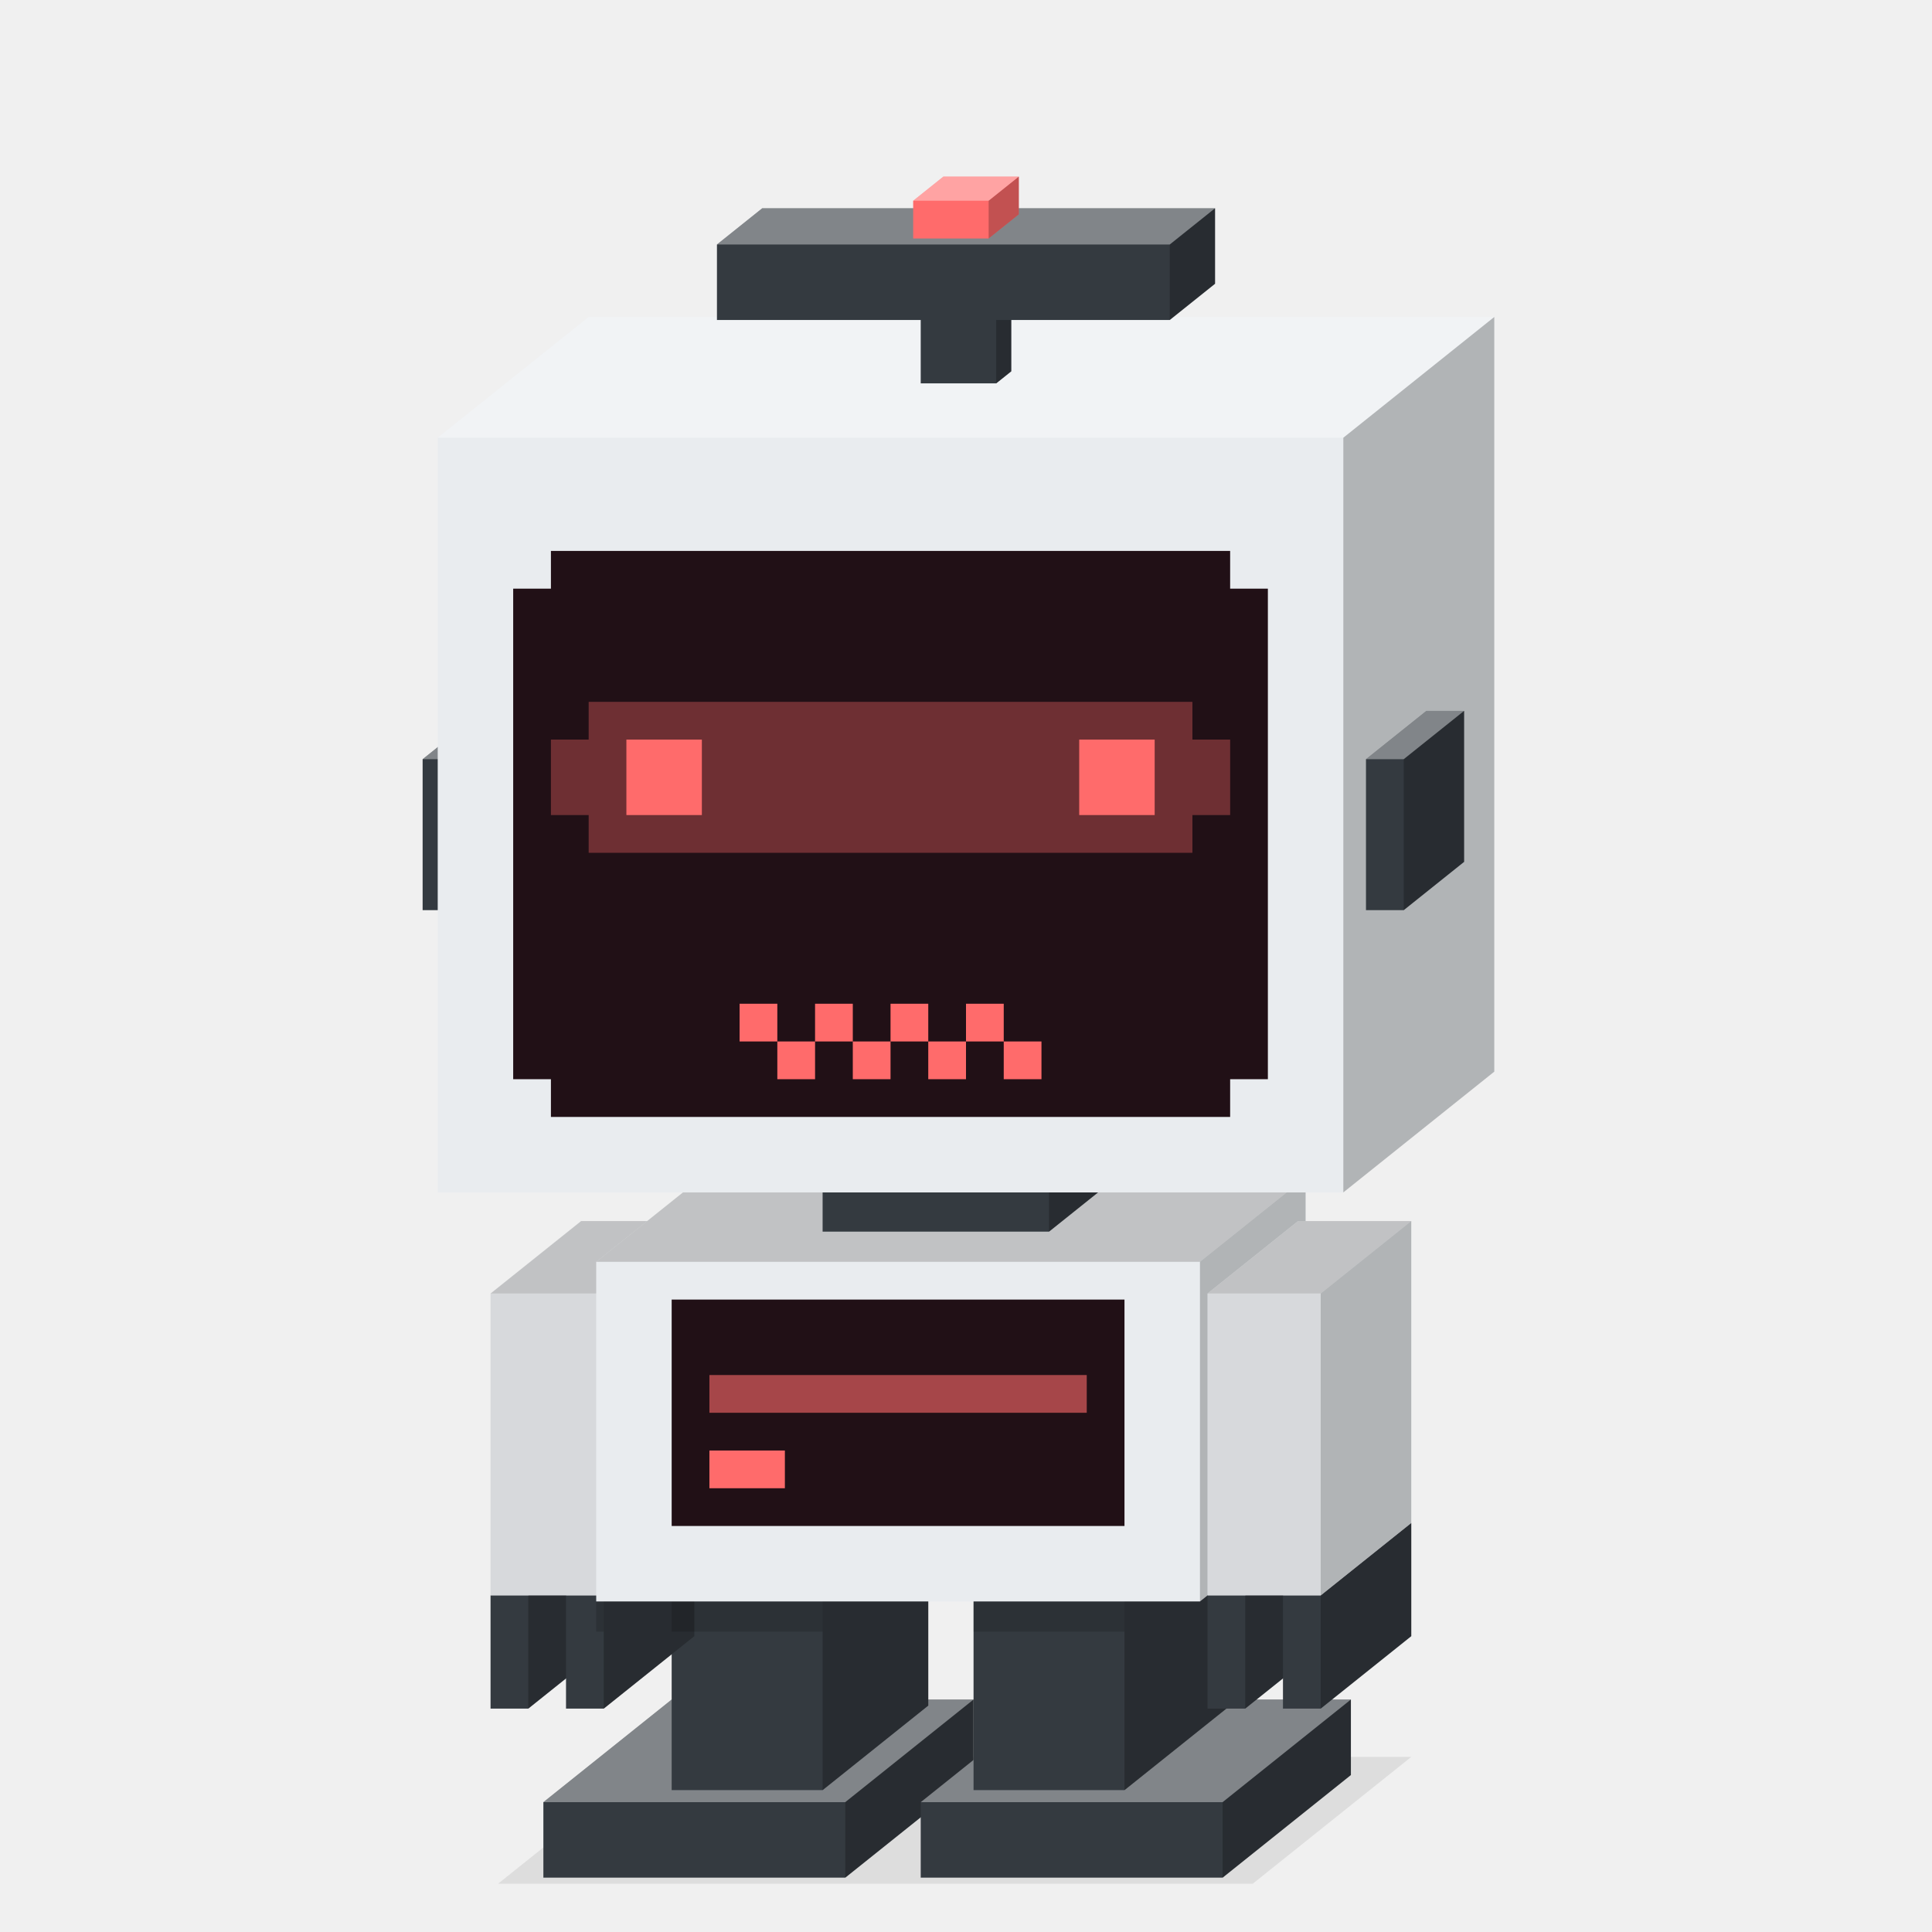
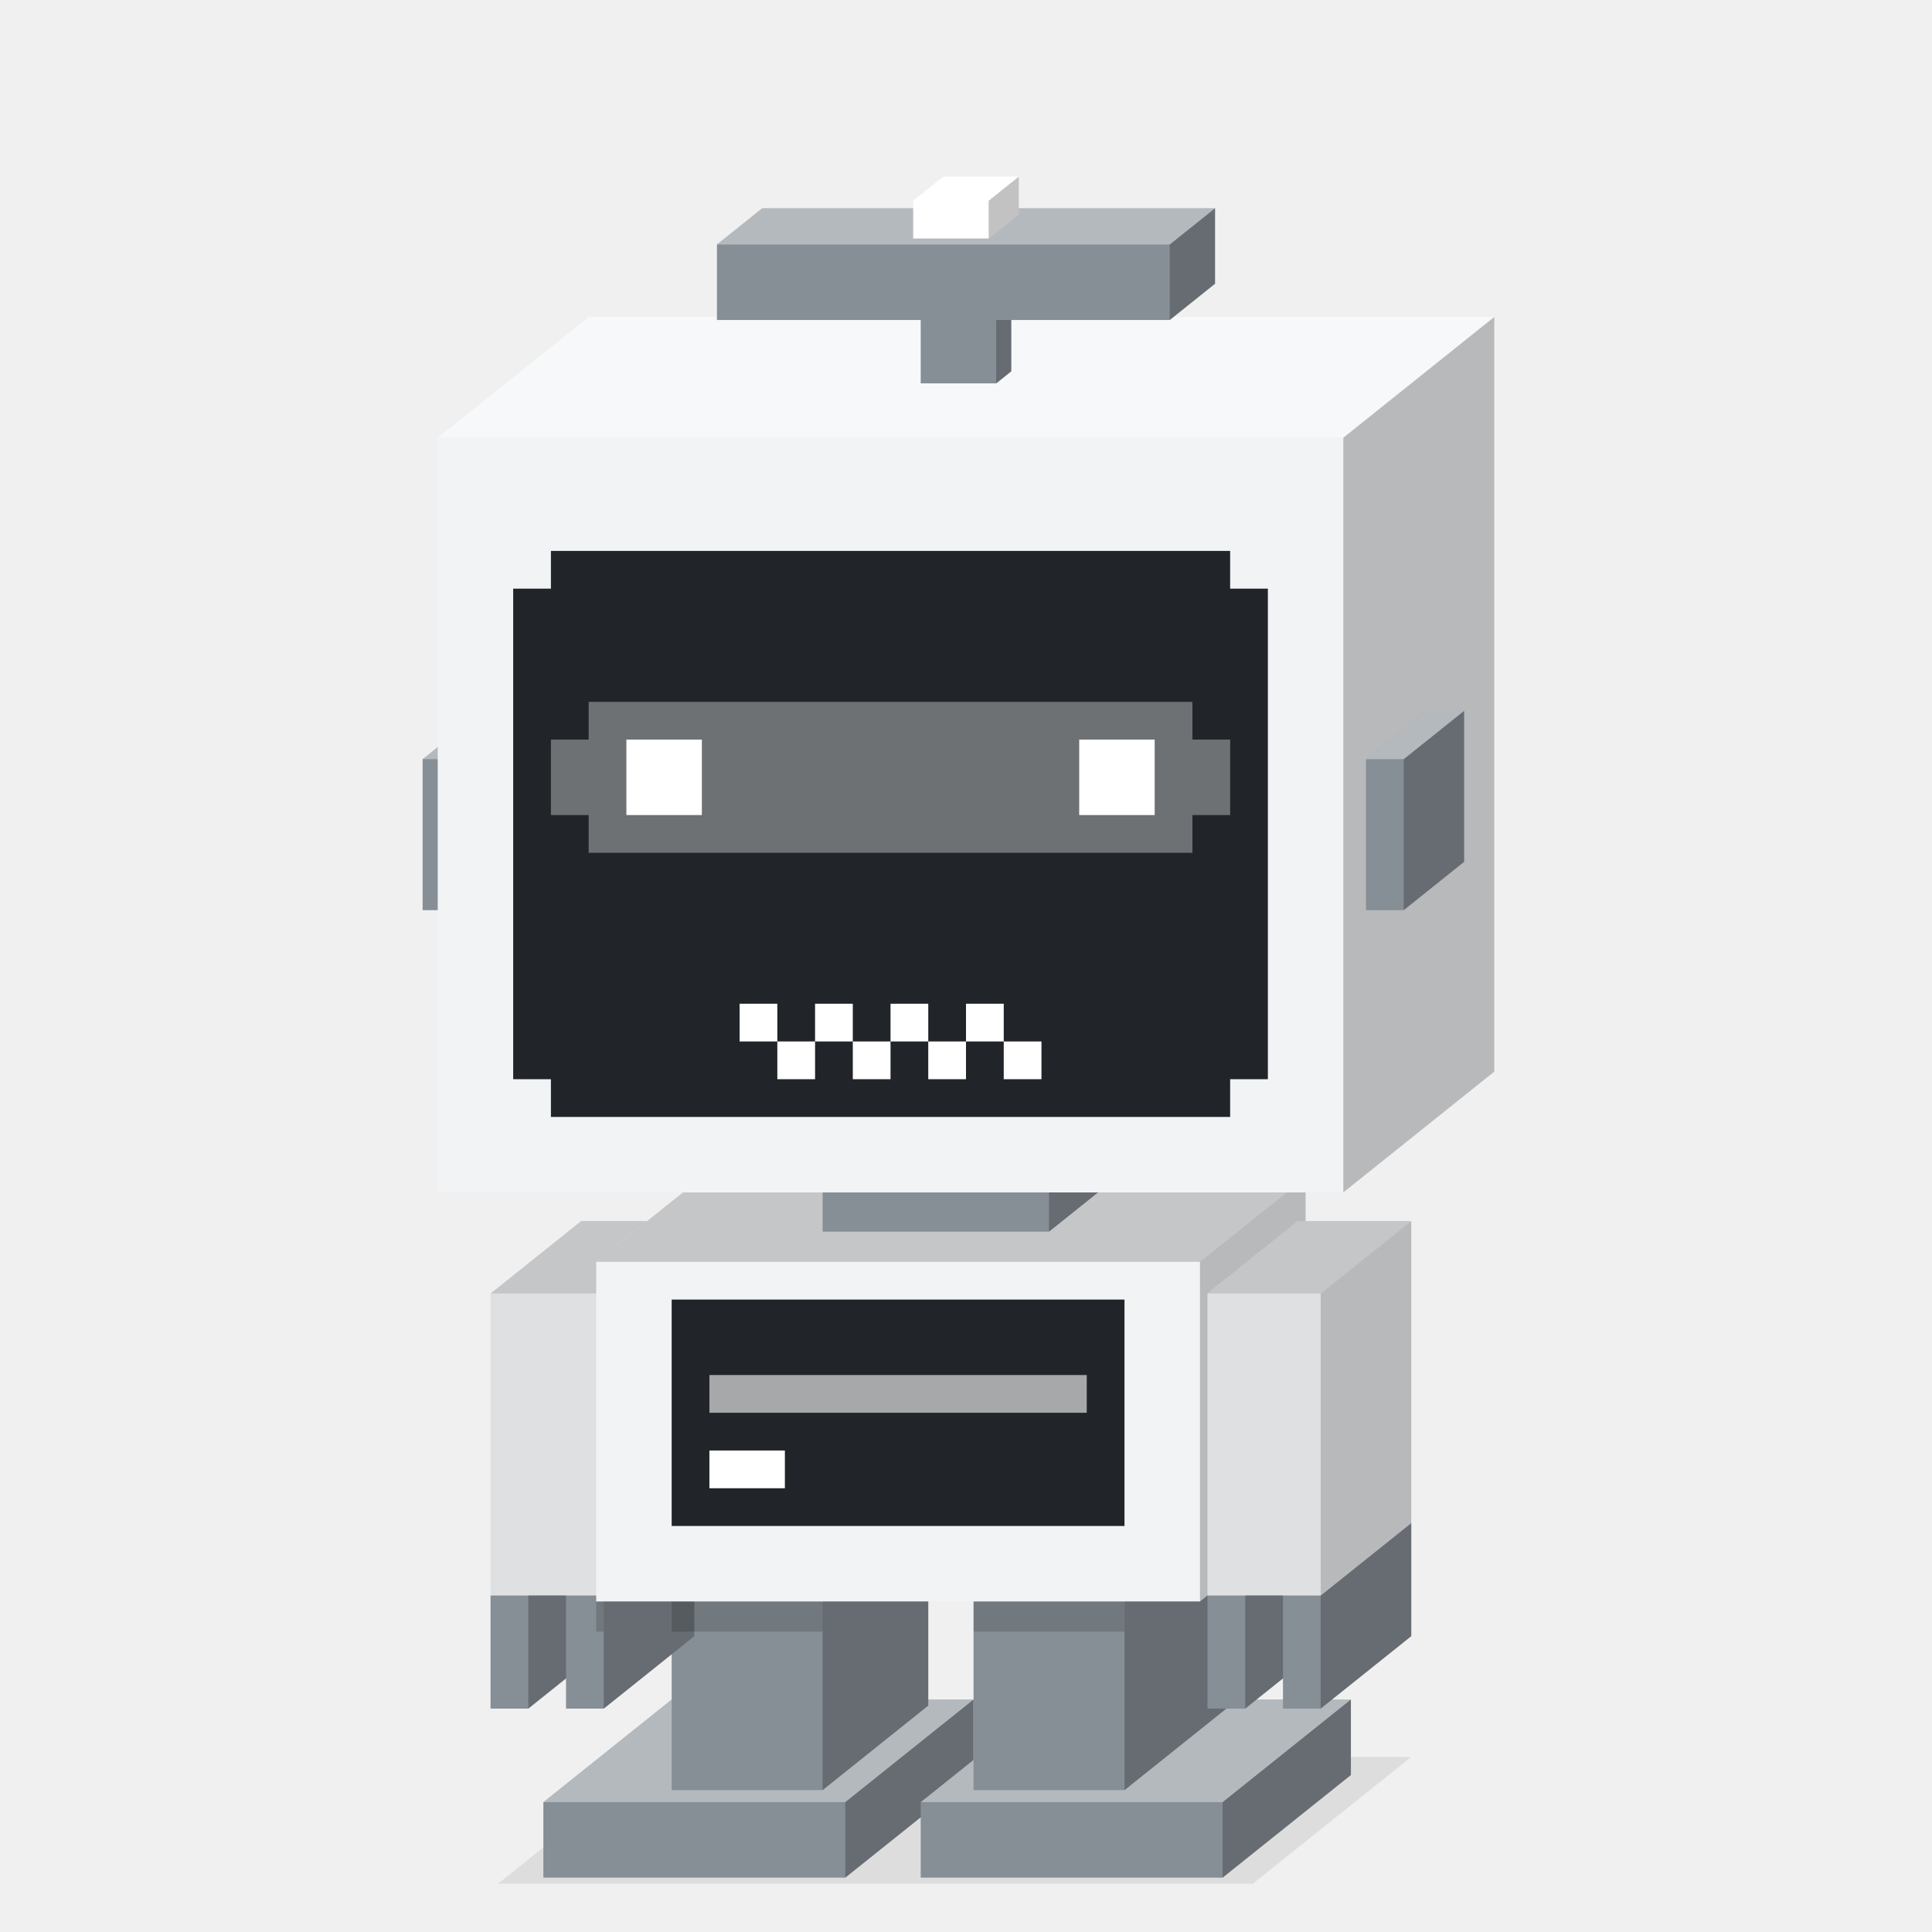
<svg xmlns="http://www.w3.org/2000/svg" viewBox="0 0 128 128" fill="none" shape-rendering="auto" aria-hidden="true">
  <defs>
    <g id="chest-screen-dd13bfa2">
-       <path d="M44.5 86.1h30v15h-30Z" fill="#211016" fill-opacity="1" />
-       <path d="M47 91.1h25v2.5H47Z" fill="#ff6b6b" fill-opacity=".6" />
-       <path d="M47 96.1h5v2.5h-5Z" fill="#ff6b6b" fill-opacity="1" />
+       <path d="M44.5 86.1h30v15h-30Z" fill="#212529" fill-opacity="1" />
+       <path d="M47 91.1h25v2.5H47Z" fill="#ffffff" fill-opacity=".6" />
+       <path d="M47 96.1h5v2.5h-5Z" fill="#ffffff" fill-opacity="1" />
    </g>
    <g id="eyes-visor-dd13bfa2">
-       <path d="M10 2.5h40V5h2.5v5H50v2.5H10V10H7.5V5H10Z" fill="#ff6b6b" fill-opacity=".35" />
-       <path fill="#ff6b6b" d="M12.5 5h5v5h-5zm30 0h5v5h-5z" />
+       <path d="M10 2.5h40V5h2.5v5H50v2.5H10V10H7.5V5H10Z" fill="#ffffff" fill-opacity=".35" />
+       <path fill="#ffffff" d="M12.5 5h5v5h-5zm30 0h5v5h-5z" />
    </g>
    <g id="mouth-zigzag-dd13bfa2">
-       <path fill="#ff6b6b" d="M20 2.5h2.5V5H20zM22.5 5H25v2.5h-2.5zM25 2.5h2.5V5H25zM27.5 5H30v2.5h-2.5zM30 2.5h2.5V5H30zM32.5 5H35v2.5h-2.5zM35 2.5h2.5V5H35zM37.5 5H40v2.5h-2.5z" />
+       <path fill="#ffffff" d="M20 2.5h2.5V5H20zM22.5 5H25v2.5h-2.5zM25 2.5h2.5V5H25zM27.5 5H30v2.5h-2.5zM30 2.5h2.5V5H30zM32.5 5H35v2.5h-2.5zM35 2.5h2.5V5H35zM37.5 5H40v2.5h-2.5z" />
    </g>
    <g id="animation-none-dd13bfa2" />
    <g id="top-dish-dd13bfa2">
-       <path d="M61 20.4h5v5h-5Zm0 0h5l1-.8h-5Zm5 0 1-.8v5l-1 .8Z" fill="#343a40" />
+       <path d="M61 20.4h5v5h-5Zm0 0h5l1-.8h-5Zm5 0 1-.8v5l-1 .8Z" fill="#868e96" />
      <path d="M61 20.4h5l1-.8h-5Z" fill="#ffffff" fill-opacity=".38" />
      <path d="m66 20.4 1-.8v5l-1 .8Z" fill="#000000" fill-opacity=".24" />
-       <path d="M47.5 16.2h30v5h-30Zm0 0h30l3-2.4h-30Zm30 0 3-2.4v5l-3 2.4Z" fill="#343a40" />
+       <path d="M47.5 16.2h30v5h-30Zm0 0h30l3-2.4h-30Zm30 0 3-2.4v5l-3 2.4Z" fill="#868e96" />
      <path d="M47.5 16.2h30l3-2.4h-30Z" fill="#ffffff" fill-opacity=".38" />
      <path d="m77.5 16.2 3-2.4v5l-3 2.4Z" fill="#000000" fill-opacity=".24" />
-       <path d="M60.5 13.3h5v2.5h-5Zm0 0h5l2-1.6h-5Zm5 0 2-1.6v2.5l-2 1.6Z" fill="#ff6b6b" />
+       <path d="M60.5 13.3h5v2.5h-5Zm0 0h5l2-1.6h-5Zm5 0 2-1.6v2.5l-2 1.6Z" fill="#ffffff" />
      <path d="M60.5 13.3h5l2-1.6h-5Z" fill="#ffffff" fill-opacity=".38" />
      <path d="m65.5 13.3 2-1.6v2.5l-2 1.6Z" fill="#000000" fill-opacity=".24" />
    </g>
    <clipPath id="clip-dd13bfa2">
      <rect width="128" height="128" rx="0" ry="0" />
    </clipPath>
  </defs>
  <g clip-path="url(#clip-dd13bfa2)">
    <rect width="128" height="128" fill="#00000000" />
    <path d="M33 124.8h50l10.5-8.4h-50Z" fill="#000000" fill-opacity=".08" />
-     <path d="M36 119.4h20v5H36Zm0 0h20l8.5-6.8h-20Zm20 0 8.5-6.8v5l-8.5 6.8Z" fill="#343a40" />
+     <path d="M36 119.4h20v5H36Zm0 0h20l8.5-6.8h-20Zm20 0 8.5-6.8v5l-8.5 6.8Z" fill="#868e96" />
    <path d="M36 119.4h20l8.5-6.8h-20Z" fill="#ffffff" fill-opacity=".38" />
    <path d="m56 119.4 8.5-6.8v5l-8.5 6.8Z" fill="#000000" fill-opacity=".24" />
-     <path d="M61 119.4h20v5H61Zm0 0h20l8.5-6.8h-20Zm20 0 8.5-6.8v5l-8.5 6.8Z" fill="#343a40" />
+     <path d="M61 119.4h20v5H61Zm0 0h20l8.5-6.8h-20Zm20 0 8.5-6.8v5l-8.5 6.8Z" fill="#868e96" />
    <path d="M61 119.4h20l8.5-6.8h-20Z" fill="#ffffff" fill-opacity=".38" />
    <path d="m81 119.4 8.5-6.8v5l-8.5 6.8Z" fill="#000000" fill-opacity=".24" />
-     <path d="M44.5 101.1h10v17.5h-10Zm0 0h10l7-5.6h-10Zm10 0 7-5.6V113l-7 5.6Z" fill="#343a40" />
+     <path d="M44.5 101.1h10v17.5h-10Zm0 0h10l7-5.6h-10Zm10 0 7-5.6V113l-7 5.6Z" fill="#868e96" />
    <path d="M44.5 101.1h10l7-5.6h-10Z" fill="#ffffff" fill-opacity=".38" />
    <path d="m54.5 101.1 7-5.6V113l-7 5.6Z" fill="#000000" fill-opacity=".24" />
-     <path d="M64.5 101.1h10v17.5h-10Zm0 0h10l7-5.6h-10Zm10 0 7-5.6V113l-7 5.6Z" fill="#343a40" />
+     <path d="M64.5 101.1h10v17.5h-10Zm0 0h10l7-5.6h-10Zm10 0 7-5.6V113l-7 5.6Z" fill="#868e96" />
    <path d="M64.5 101.1h10l7-5.6h-10Z" fill="#ffffff" fill-opacity=".38" />
    <path d="m74.5 101.1 7-5.6V113l-7 5.6Z" fill="#000000" fill-opacity=".24" />
    <g class="vb-upper">
      <path fill="#000000" fill-opacity=".16" d="M64.5 106.1h10v2h-10z" />
-       <path d="M32.5 105.7H35v7.5h-2.5Zm0 0H35l6-4.8h-2.5Zm2.5 0 6-4.8v7.5l-6 4.8Z" fill="#343a40" />
+       <path d="M32.5 105.7H35v7.5h-2.5Zm0 0H35l6-4.8h-2.5Zm2.5 0 6-4.8v7.5l-6 4.8Z" fill="#868e96" />
      <path d="M32.5 105.7H35l6-4.8h-2.5Z" fill="#ffffff" fill-opacity=".38" />
      <path d="m35 105.7 6-4.8v7.5l-6 4.8Z" fill="#000000" fill-opacity=".24" />
-       <path d="M37.5 105.7H40v7.5h-2.5Zm0 0H40l6-4.8h-2.5Zm2.5 0 6-4.8v7.5l-6 4.8Z" fill="#343a40" />
+       <path d="M37.5 105.7H40v7.5h-2.5Zm0 0H40l6-4.8h-2.5Zm2.5 0 6-4.8v7.5l-6 4.8Z" fill="#868e96" />
      <path d="M37.5 105.7H40l6-4.8h-2.5Z" fill="#ffffff" fill-opacity=".38" />
      <path d="m40 105.7 6-4.8v7.5l-6 4.8Z" fill="#000000" fill-opacity=".24" />
      <path fill="#000000" fill-opacity=".16" d="M39.5 106.1h.5v2h-.5z" />
-       <path d="M32.5 85.7H40v20h-7.5Zm0 0H40l6-4.8h-7.5Z" fill="#e9ecef" />
+       <path d="M32.5 85.7H40v20h-7.5Zm0 0H40l6-4.8h-7.5Z" fill="#f1f3f5" />
      <path d="M32.5 85.7H40l6-4.8h-7.5Z" fill="#ffffff" fill-opacity=".38" />
      <path d="M32.5 85.7H40v20h-7.5Z" fill="#000000" fill-opacity=".08" />
      <path d="M32.5 85.7H40l6-4.8h-7.5Z" fill="#000000" fill-opacity=".2" />
      <path fill="#000000" fill-opacity=".16" d="M44.5 106.1h10v2h-10z" />
-       <path d="M39.5 83.6h40v22.5h-40Zm0 0h40l7-5.6h-40Zm40 0 7-5.6v22.5l-7 5.6Z" fill="#e9ecef" />
+       <path d="M39.5 83.6h40v22.5h-40Zm0 0h40l7-5.6h-40Zm40 0 7-5.6v22.5l-7 5.6Z" fill="#f1f3f5" />
      <path d="M39.5 83.6h40l7-5.6h-40Z" fill="#ffffff" fill-opacity=".38" />
      <path d="m79.5 83.6 7-5.6v22.5l-7 5.6Z" fill="#000000" fill-opacity=".24" />
      <path d="M39.5 83.6h40l7-5.6h-40Z" fill="#000000" fill-opacity=".2" />
-       <path d="M80 105.7h2.5v7.5H80Zm0 0h2.5l6-4.8H86Zm2.5 0 6-4.8v7.5l-6 4.8Z" fill="#343a40" />
+       <path d="M80 105.7h2.5v7.5H80Zm0 0h2.5l6-4.8H86Zm2.5 0 6-4.8v7.5l-6 4.8Z" fill="#868e96" />
      <path d="M80 105.7h2.5l6-4.8H86Z" fill="#ffffff" fill-opacity=".38" />
      <path d="m82.5 105.7 6-4.8v7.5l-6 4.8Z" fill="#000000" fill-opacity=".24" />
-       <path d="M85 105.7h2.5v7.5H85Zm0 0h2.5l6-4.8H91Zm2.5 0 6-4.8v7.5l-6 4.8Z" fill="#343a40" />
+       <path d="M85 105.7h2.5v7.5H85Zm0 0h2.5l6-4.8H91Zm2.5 0 6-4.8v7.5l-6 4.8Z" fill="#868e96" />
      <path d="M85 105.7h2.5l6-4.8H91Z" fill="#ffffff" fill-opacity=".38" />
      <path d="m87.5 105.7 6-4.8v7.5l-6 4.8Z" fill="#000000" fill-opacity=".24" />
-       <path d="M80 85.7h7.5v20H80Zm0 0h7.5l6-4.8H86Zm7.5 0 6-4.8v20l-6 4.8Z" fill="#e9ecef" />
+       <path d="M80 85.7h7.5v20H80Zm0 0h7.5l6-4.8H86Zm7.5 0 6-4.8v20l-6 4.8Z" fill="#f1f3f5" />
      <path d="M80 85.7h7.5l6-4.8H86Z" fill="#ffffff" fill-opacity=".38" />
      <path d="m87.5 85.7 6-4.8v20l-6 4.8Z" fill="#000000" fill-opacity=".24" />
      <path d="M80 85.7h7.5v20H80Z" fill="#000000" fill-opacity=".08" />
      <path d="M80 85.7h7.5l6-4.8H86Z" fill="#000000" fill-opacity=".2" />
      <use href="#chest-screen-dd13bfa2" />
-       <path d="M54.5 71.6h15v10h-15Zm0 0h15l4-3.2h-15Zm15 0 4-3.2v10l-4 3.2Z" fill="#343a40" />
+       <path d="M54.5 71.6h15v10h-15Zm0 0h15l4-3.2h-15Zm15 0 4-3.2v10l-4 3.2Z" fill="#868e96" />
      <path d="M54.5 71.6h15l4-3.2h-15Z" fill="#ffffff" fill-opacity=".38" />
      <path d="m69.5 71.6 4-3.2v10l-4 3.2Z" fill="#000000" fill-opacity=".24" />
      <g class="vb-head">
-         <path d="M28 50.3h2.5v10H28Zm0 0h2.5l4-3.2H32Z" fill="#343a40" />
+         <path d="M28 50.3h2.5v10H28Zm0 0h2.5l4-3.2H32Z" fill="#868e96" />
        <path d="M28 50.3h2.5l4-3.2H32Z" fill="#ffffff" fill-opacity=".38" />
-         <path d="M29 29h60v50H29Zm0 0h60l10-8H39Zm60 0 10-8v50l-10 8Z" fill="#e9ecef" />
+         <path d="M29 29h60v50H29Zm0 0h60l10-8H39Zm60 0 10-8v50l-10 8Z" fill="#f1f3f5" />
        <path d="M29 29h60l10-8H39Z" fill="#ffffff" fill-opacity=".38" />
        <path d="m89 29 10-8v50l-10 8Z" fill="#000000" fill-opacity=".24" />
-         <path d="M36.5 36.5h45V39H84v32.5h-2.5V74h-45v-2.5H34V39h2.5Z" fill="#211016" />
-         <path d="M90.5 50.3H93v10h-2.5Zm0 0H93l4-3.2h-2.5Zm2.5 0 4-3.2v10l-4 3.2Z" fill="#343a40" />
+         <path d="M36.5 36.5h45V39H84v32.5h-2.5V74h-45v-2.5H34V39h2.5Z" fill="#212529" />
+         <path d="M90.5 50.3H93v10h-2.5Zm0 0H93l4-3.2h-2.5Zm2.5 0 4-3.2v10l-4 3.2Z" fill="#868e96" />
        <path d="M90.5 50.3H93l4-3.2h-2.5Z" fill="#ffffff" fill-opacity=".38" />
        <path d="m93 50.3 4-3.2v10l-4 3.2Z" fill="#000000" fill-opacity=".24" />
        <use transform="translate(29 44)" href="#eyes-visor-dd13bfa2" />
        <use transform="translate(29 64)" href="#mouth-zigzag-dd13bfa2" />
        <use href="#animation-none-dd13bfa2" />
        <use href="#top-dish-dd13bfa2" />
      </g>
    </g>
  </g>
</svg>
